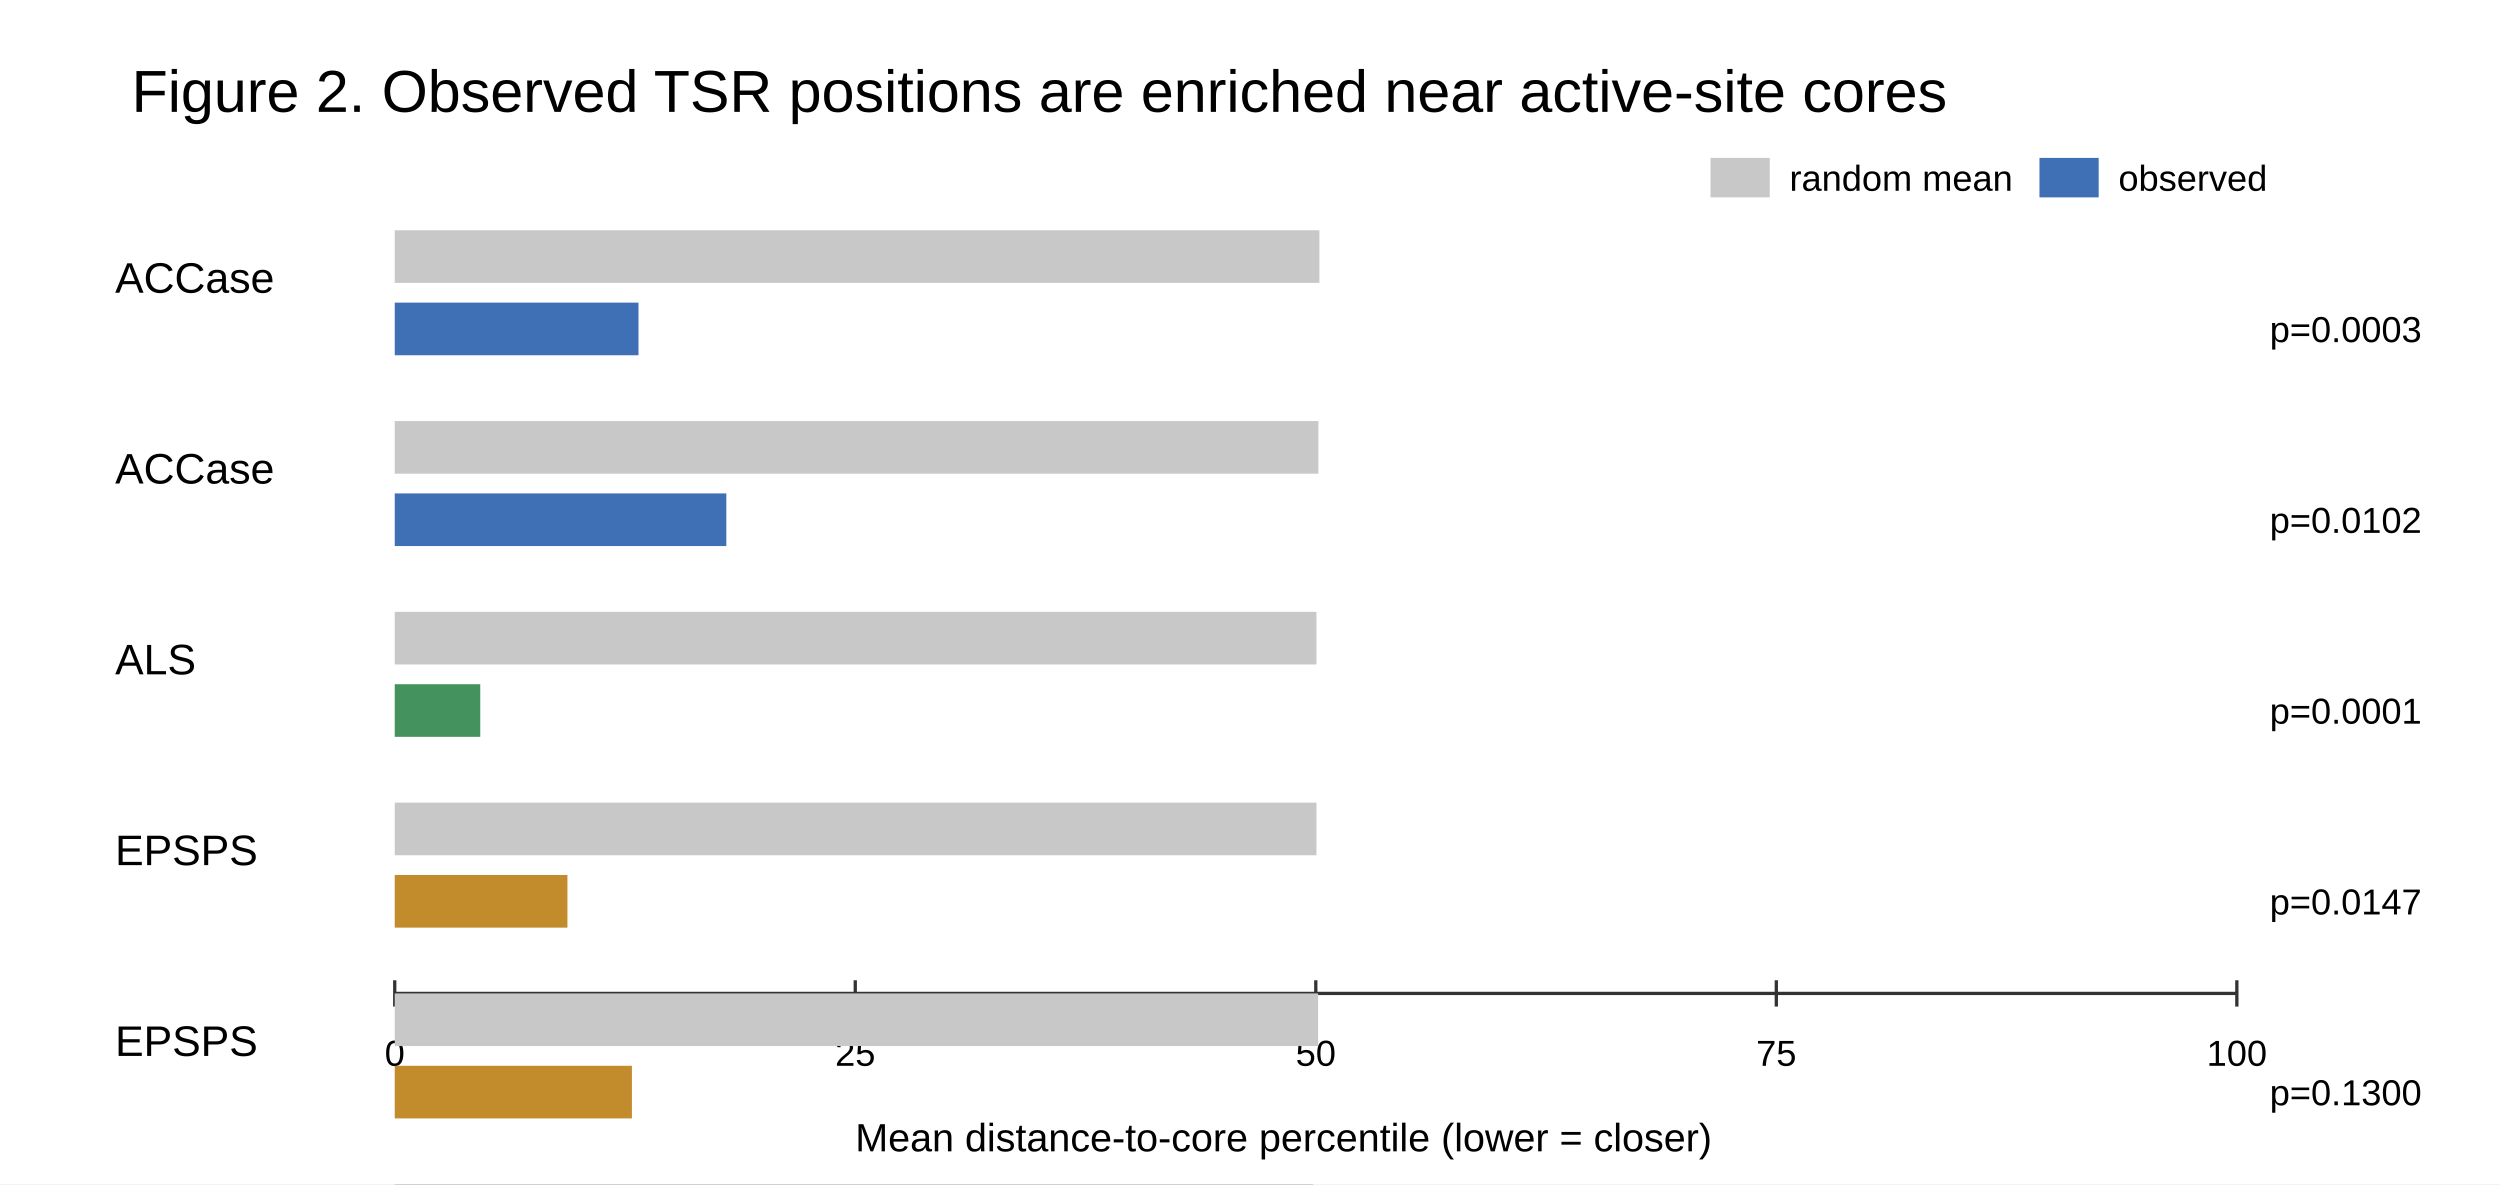
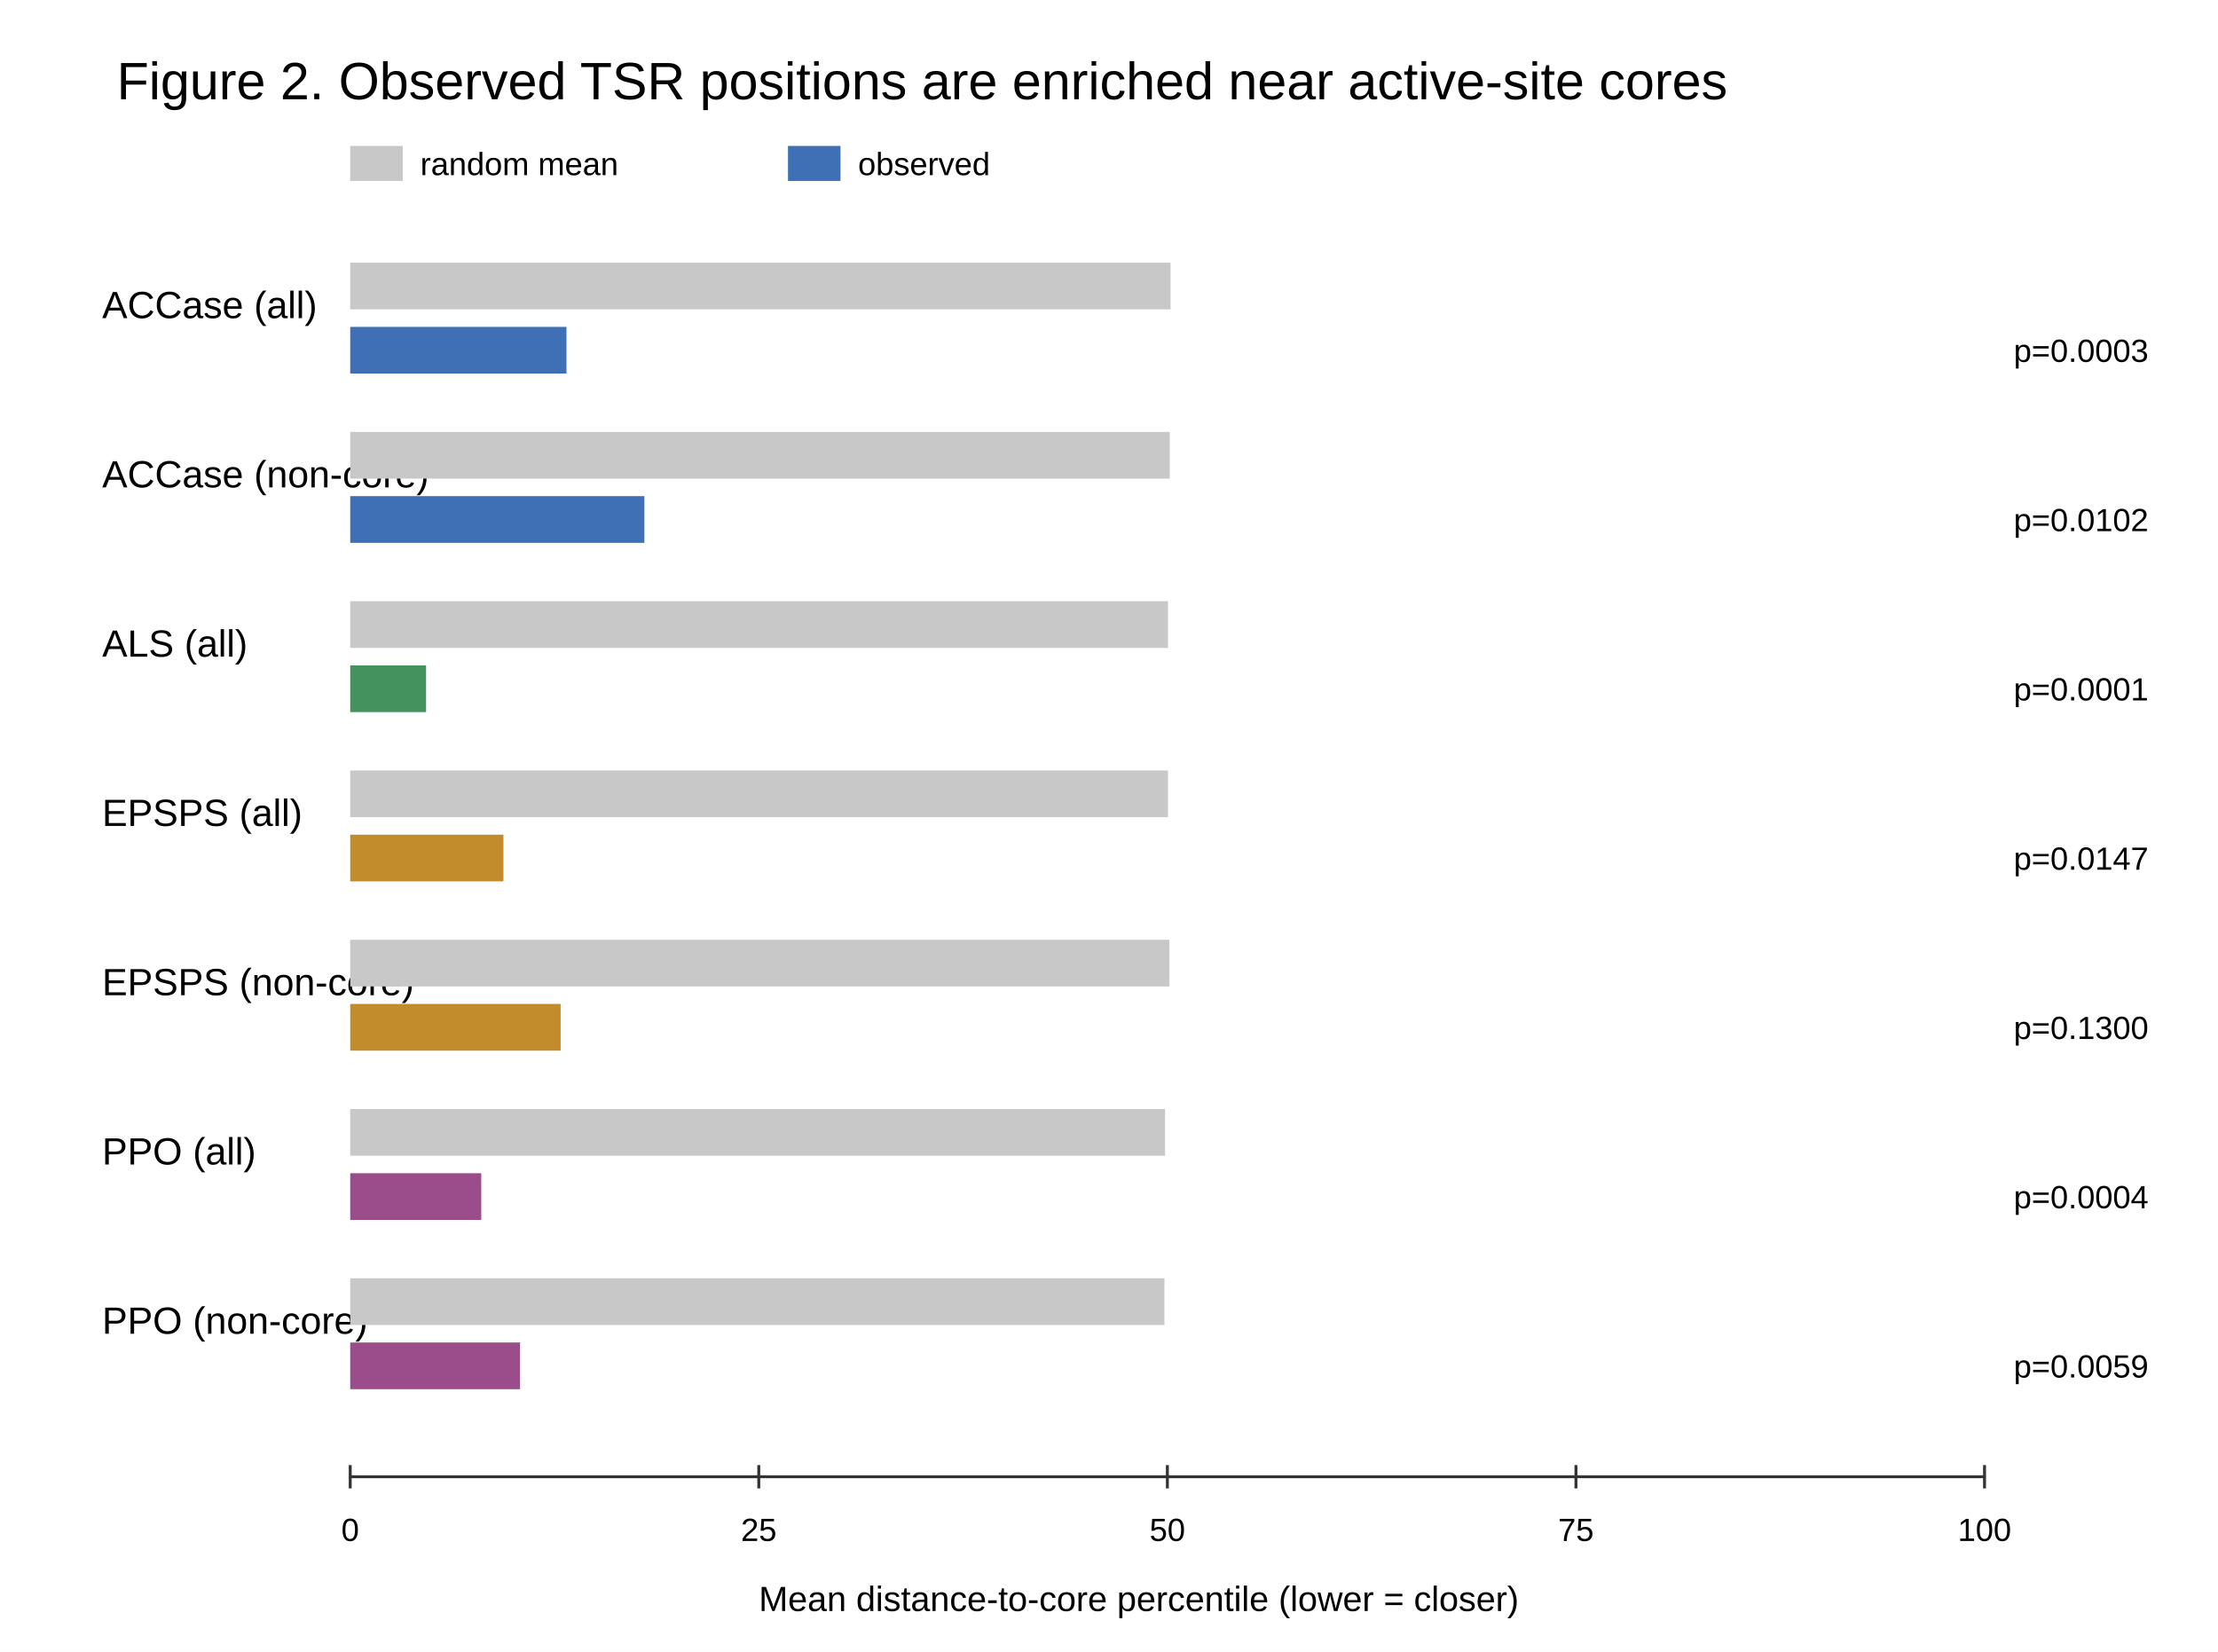
- <svg xmlns="http://www.w3.org/2000/svg" width="760" height="360" viewBox="0 0 760 360">
+ <svg xmlns="http://www.w3.org/2000/svg" width="760" height="566" viewBox="0 0 760 566">
  <rect width="100%" height="100%" fill="white" />
  <text x="40.0" y="34.0" font-size="18" font-family="Arial, sans-serif" text-anchor="start">Figure 2. Observed TSR positions are enriched near active-site cores</text>
-   <line x1="120" y1="302" x2="680" y2="302" stroke="#333" />
-   <line x1="120.0" y1="298" x2="120.0" y2="306" stroke="#333" />
-   <text x="120.0" y="324.0" font-size="11" font-family="Arial, sans-serif" text-anchor="middle">0</text>
-   <line x1="260.0" y1="298" x2="260.0" y2="306" stroke="#333" />
-   <text x="260.0" y="324.0" font-size="11" font-family="Arial, sans-serif" text-anchor="middle">25</text>
-   <line x1="400.0" y1="298" x2="400.0" y2="306" stroke="#333" />
-   <text x="400.0" y="324.0" font-size="11" font-family="Arial, sans-serif" text-anchor="middle">50</text>
-   <line x1="540.0" y1="298" x2="540.0" y2="306" stroke="#333" />
-   <text x="540.0" y="324.0" font-size="11" font-family="Arial, sans-serif" text-anchor="middle">75</text>
-   <line x1="680.0" y1="298" x2="680.0" y2="306" stroke="#333" />
-   <text x="680.0" y="324.0" font-size="11" font-family="Arial, sans-serif" text-anchor="middle">100</text>
-   <text x="35.0" y="89.0" font-size="13" font-family="Arial, sans-serif" text-anchor="start">ACCase</text>
-   <rect x="120.0" y="70.0" width="281.1" height="16.0" fill="#c8c8c8" stroke="none" />
-   <rect x="120.0" y="92.0" width="74.1" height="16.0" fill="#3f6fb5" stroke="none" />
-   <text x="690.0" y="104.0" font-size="11" font-family="Arial, sans-serif" text-anchor="start">p=0.0003</text>
-   <text x="35.0" y="147.0" font-size="13" font-family="Arial, sans-serif" text-anchor="start">ACCase</text>
-   <rect x="120.0" y="128.0" width="280.8" height="16.0" fill="#c8c8c8" stroke="none" />
-   <rect x="120.0" y="150.0" width="100.8" height="16.0" fill="#3f6fb5" stroke="none" />
-   <text x="690.0" y="162.0" font-size="11" font-family="Arial, sans-serif" text-anchor="start">p=0.0102</text>
-   <text x="35.0" y="205.0" font-size="13" font-family="Arial, sans-serif" text-anchor="start">ALS</text>
-   <rect x="120.0" y="186.0" width="280.2" height="16.0" fill="#c8c8c8" stroke="none" />
-   <rect x="120.0" y="208.0" width="26.0" height="16.0" fill="#44935f" stroke="none" />
-   <text x="690.0" y="220.0" font-size="11" font-family="Arial, sans-serif" text-anchor="start">p=0.0001</text>
-   <text x="35.0" y="263.0" font-size="13" font-family="Arial, sans-serif" text-anchor="start">EPSPS</text>
-   <rect x="120.0" y="244.0" width="280.2" height="16.0" fill="#c8c8c8" stroke="none" />
-   <rect x="120.0" y="266.0" width="52.5" height="16.0" fill="#c28b2c" stroke="none" />
-   <text x="690.0" y="278.0" font-size="11" font-family="Arial, sans-serif" text-anchor="start">p=0.0147</text>
-   <text x="35.0" y="321.0" font-size="13" font-family="Arial, sans-serif" text-anchor="start">EPSPS</text>
-   <rect x="120.0" y="302.0" width="280.7" height="16.0" fill="#c8c8c8" stroke="none" />
-   <rect x="120.0" y="324.0" width="72.1" height="16.0" fill="#c28b2c" stroke="none" />
-   <text x="690.0" y="336.0" font-size="11" font-family="Arial, sans-serif" text-anchor="start">p=0.1300</text>
-   <text x="35.0" y="379.0" font-size="13" font-family="Arial, sans-serif" text-anchor="start">PPO</text>
-   <rect x="120.0" y="360.0" width="279.2" height="16.0" fill="#c8c8c8" stroke="none" />
-   <rect x="120.0" y="382.0" width="44.9" height="16.0" fill="#9b4d8b" stroke="none" />
-   <text x="690.0" y="394.0" font-size="11" font-family="Arial, sans-serif" text-anchor="start">p=0.0004</text>
-   <text x="35.0" y="437.0" font-size="13" font-family="Arial, sans-serif" text-anchor="start">PPO</text>
-   <rect x="120.0" y="418.0" width="279.0" height="16.0" fill="#c8c8c8" stroke="none" />
-   <rect x="120.0" y="440.0" width="58.2" height="16.0" fill="#9b4d8b" stroke="none" />
-   <text x="690.0" y="452.0" font-size="11" font-family="Arial, sans-serif" text-anchor="start">p=0.0059</text>
-   <text x="260.0" y="350.0" font-size="12" font-family="Arial, sans-serif" text-anchor="start">Mean distance-to-core percentile (lower = closer)</text>
-   <rect x="520.0" y="48.0" width="18.0" height="12.0" fill="#c8c8c8" stroke="none" />
-   <text x="544.0" y="58.0" font-size="11" font-family="Arial, sans-serif" text-anchor="start">random mean</text>
-   <rect x="620.0" y="48.0" width="18.0" height="12.0" fill="#3f6fb5" stroke="none" />
-   <text x="644.0" y="58.0" font-size="11" font-family="Arial, sans-serif" text-anchor="start">observed</text>
+   <rect x="120.0" y="50.0" width="18.0" height="12.0" fill="#c8c8c8" stroke="none" />
+   <text x="144.0" y="60.0" font-size="11" font-family="Arial, sans-serif" text-anchor="start">random mean</text>
+   <rect x="270.0" y="50.0" width="18.0" height="12.0" fill="#3f6fb5" stroke="none" />
+   <text x="294.0" y="60.0" font-size="11" font-family="Arial, sans-serif" text-anchor="start">observed</text>
+   <line x1="120" y1="506" x2="680" y2="506" stroke="#333" />
+   <line x1="120.0" y1="502" x2="120.0" y2="510" stroke="#333" />
+   <text x="120.0" y="528.0" font-size="11" font-family="Arial, sans-serif" text-anchor="middle">0</text>
+   <line x1="260.0" y1="502" x2="260.0" y2="510" stroke="#333" />
+   <text x="260.0" y="528.0" font-size="11" font-family="Arial, sans-serif" text-anchor="middle">25</text>
+   <line x1="400.0" y1="502" x2="400.0" y2="510" stroke="#333" />
+   <text x="400.0" y="528.0" font-size="11" font-family="Arial, sans-serif" text-anchor="middle">50</text>
+   <line x1="540.0" y1="502" x2="540.0" y2="510" stroke="#333" />
+   <text x="540.0" y="528.0" font-size="11" font-family="Arial, sans-serif" text-anchor="middle">75</text>
+   <line x1="680.0" y1="502" x2="680.0" y2="510" stroke="#333" />
+   <text x="680.0" y="528.0" font-size="11" font-family="Arial, sans-serif" text-anchor="middle">100</text>
+   <text x="35.0" y="109.0" font-size="13" font-family="Arial, sans-serif" text-anchor="start">ACCase (all)</text>
+   <rect x="120.0" y="90.0" width="281.1" height="16.0" fill="#c8c8c8" stroke="none" />
+   <rect x="120.0" y="112.0" width="74.1" height="16.0" fill="#3f6fb5" stroke="none" />
+   <text x="690.0" y="124.0" font-size="11" font-family="Arial, sans-serif" text-anchor="start">p=0.0003</text>
+   <text x="35.0" y="167.0" font-size="13" font-family="Arial, sans-serif" text-anchor="start">ACCase (non-core)</text>
+   <rect x="120.0" y="148.0" width="280.8" height="16.0" fill="#c8c8c8" stroke="none" />
+   <rect x="120.0" y="170.0" width="100.8" height="16.0" fill="#3f6fb5" stroke="none" />
+   <text x="690.0" y="182.0" font-size="11" font-family="Arial, sans-serif" text-anchor="start">p=0.0102</text>
+   <text x="35.0" y="225.0" font-size="13" font-family="Arial, sans-serif" text-anchor="start">ALS (all)</text>
+   <rect x="120.0" y="206.0" width="280.2" height="16.0" fill="#c8c8c8" stroke="none" />
+   <rect x="120.0" y="228.0" width="26.0" height="16.0" fill="#44935f" stroke="none" />
+   <text x="690.0" y="240.0" font-size="11" font-family="Arial, sans-serif" text-anchor="start">p=0.0001</text>
+   <text x="35.0" y="283.0" font-size="13" font-family="Arial, sans-serif" text-anchor="start">EPSPS (all)</text>
+   <rect x="120.0" y="264.0" width="280.2" height="16.0" fill="#c8c8c8" stroke="none" />
+   <rect x="120.0" y="286.0" width="52.5" height="16.0" fill="#c28b2c" stroke="none" />
+   <text x="690.0" y="298.0" font-size="11" font-family="Arial, sans-serif" text-anchor="start">p=0.0147</text>
+   <text x="35.0" y="341.0" font-size="13" font-family="Arial, sans-serif" text-anchor="start">EPSPS (non-core)</text>
+   <rect x="120.0" y="322.0" width="280.7" height="16.0" fill="#c8c8c8" stroke="none" />
+   <rect x="120.0" y="344.0" width="72.1" height="16.0" fill="#c28b2c" stroke="none" />
+   <text x="690.0" y="356.0" font-size="11" font-family="Arial, sans-serif" text-anchor="start">p=0.1300</text>
+   <text x="35.0" y="399.0" font-size="13" font-family="Arial, sans-serif" text-anchor="start">PPO (all)</text>
+   <rect x="120.0" y="380.0" width="279.2" height="16.0" fill="#c8c8c8" stroke="none" />
+   <rect x="120.0" y="402.0" width="44.9" height="16.0" fill="#9b4d8b" stroke="none" />
+   <text x="690.0" y="414.0" font-size="11" font-family="Arial, sans-serif" text-anchor="start">p=0.0004</text>
+   <text x="35.0" y="457.0" font-size="13" font-family="Arial, sans-serif" text-anchor="start">PPO (non-core)</text>
+   <rect x="120.0" y="438.0" width="279.0" height="16.0" fill="#c8c8c8" stroke="none" />
+   <rect x="120.0" y="460.0" width="58.2" height="16.0" fill="#9b4d8b" stroke="none" />
+   <text x="690.0" y="472.0" font-size="11" font-family="Arial, sans-serif" text-anchor="start">p=0.0059</text>
+   <text x="260.0" y="552.0" font-size="12" font-family="Arial, sans-serif" text-anchor="start">Mean distance-to-core percentile (lower = closer)</text>
</svg>
